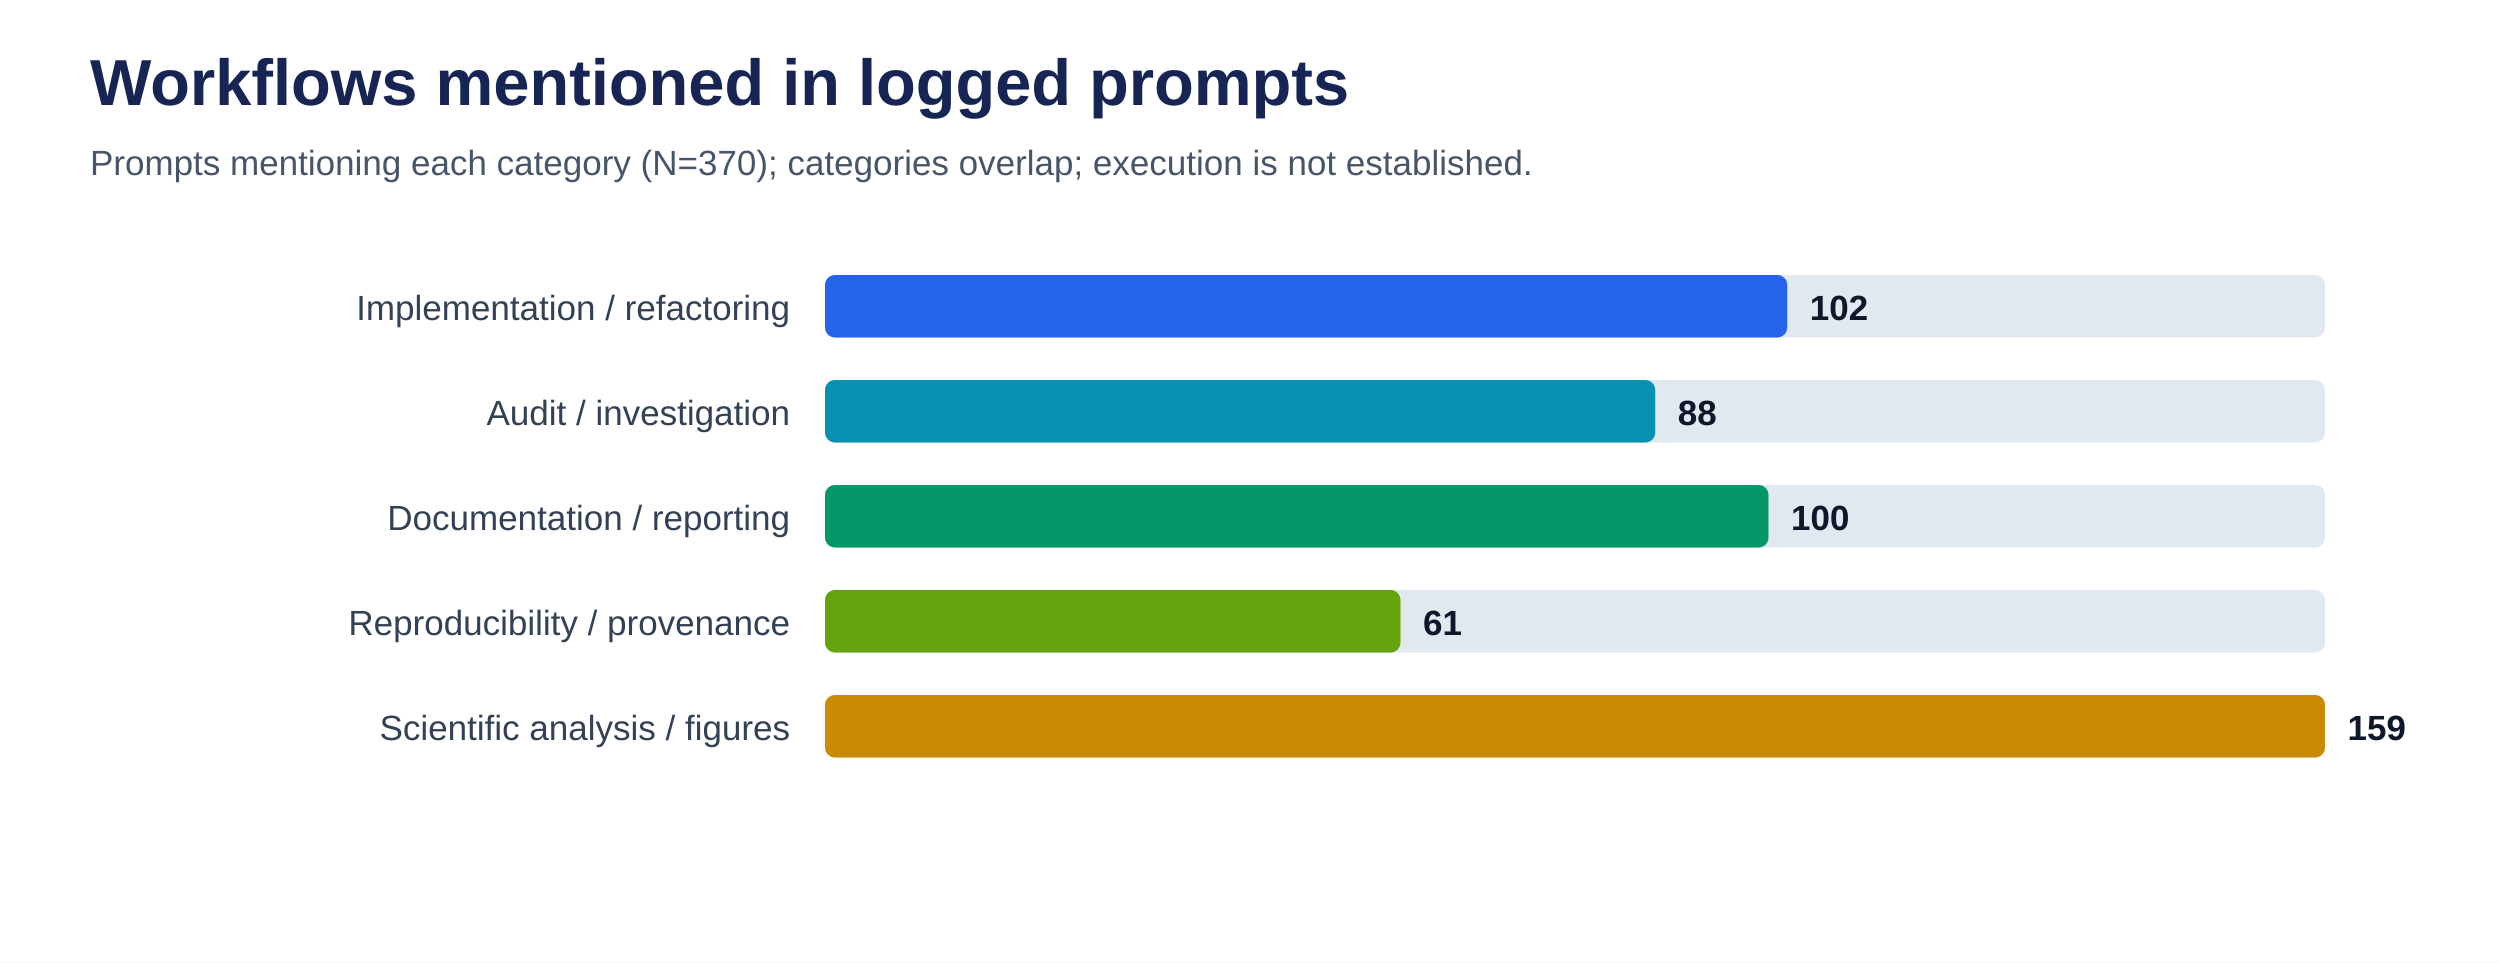
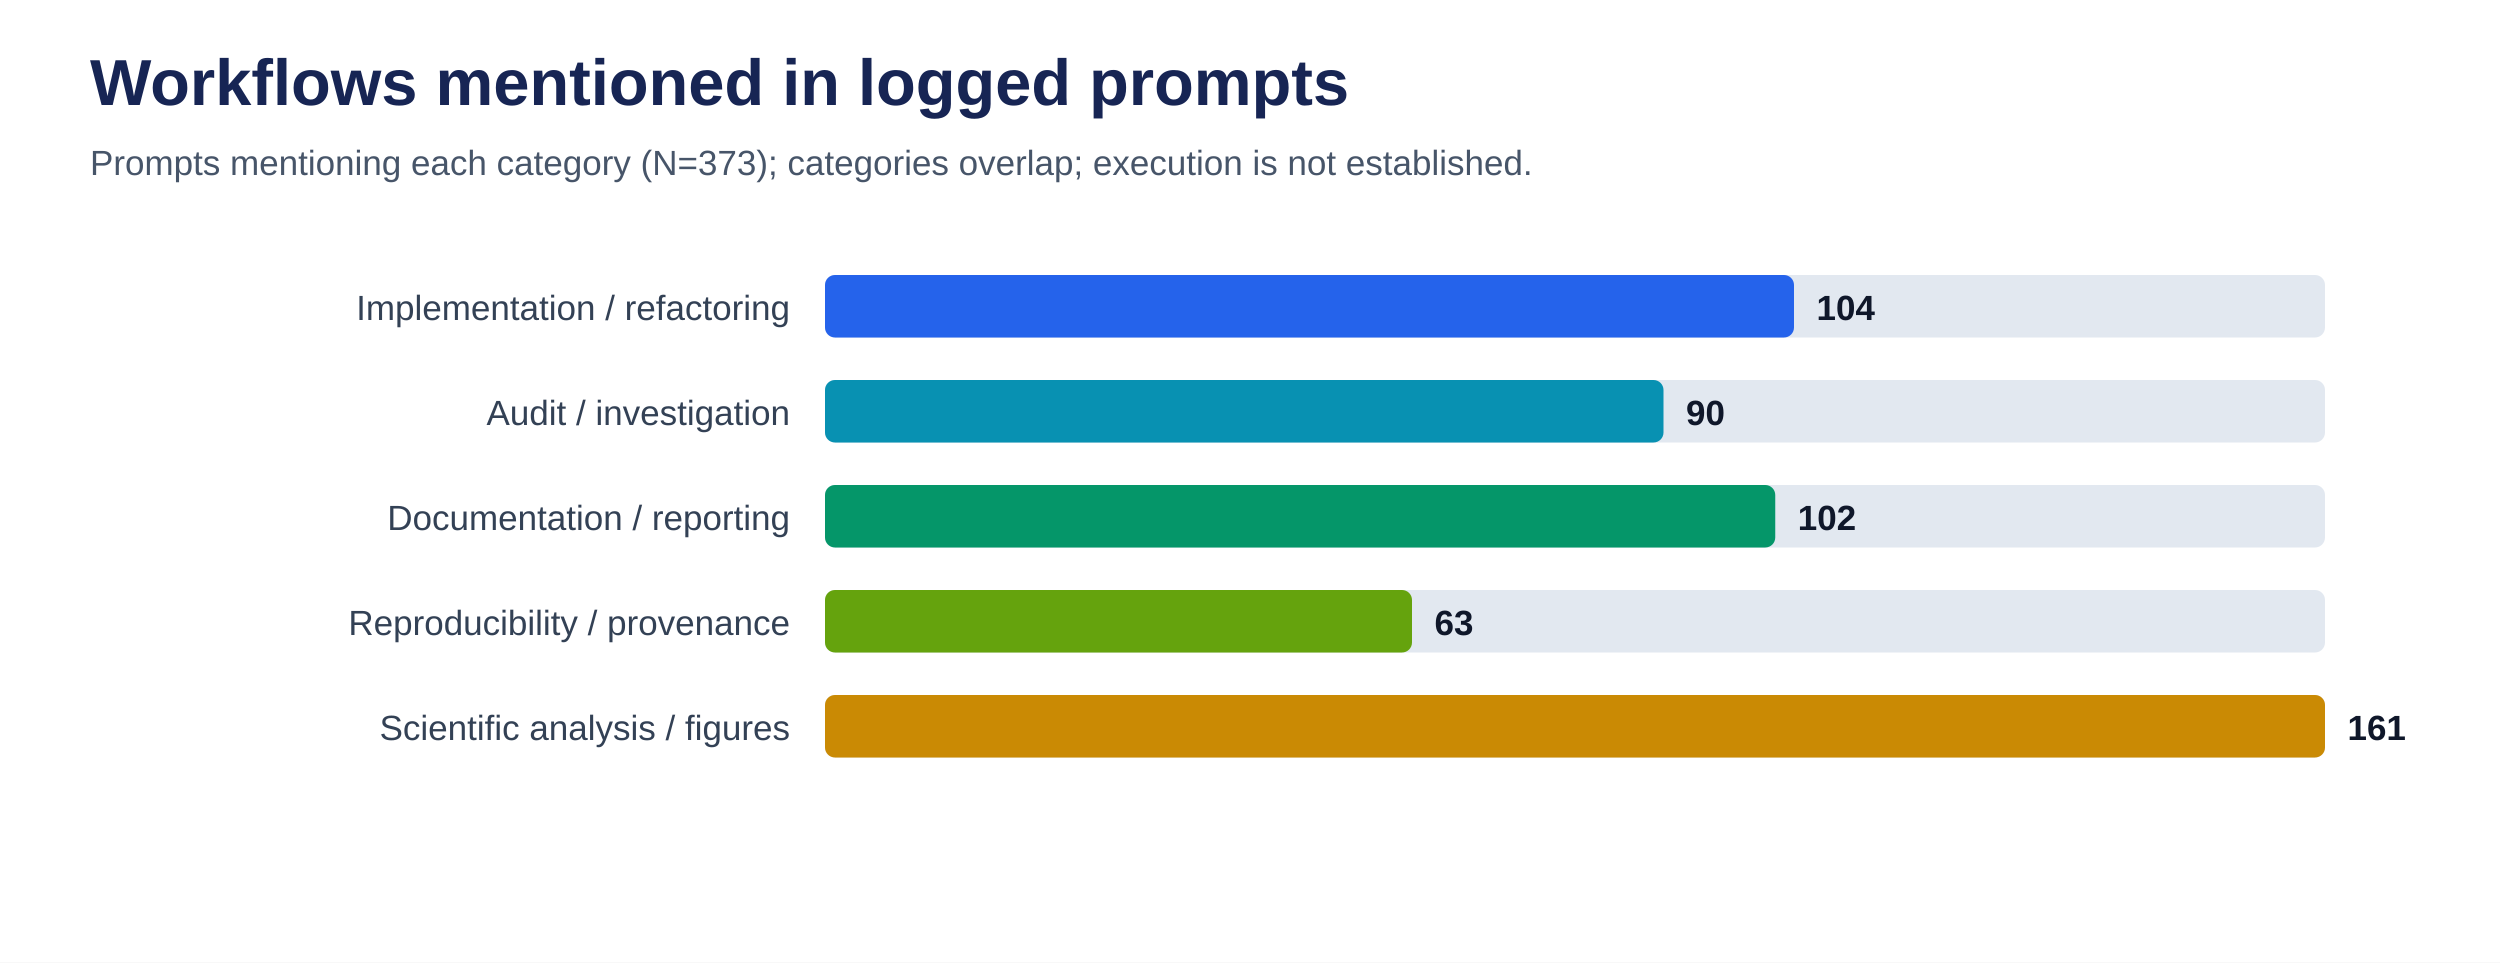
<svg xmlns="http://www.w3.org/2000/svg" viewBox="0 0 1000 385" role="img" aria-labelledby="title desc">
  <rect width="100%" height="100%" fill="#ffffff" />
  <text x="36" y="42" font-family="Arial, sans-serif" font-size="26" font-weight="700" fill="#172554">Workflows mentioned in logged prompts</text>
-   <text x="36" y="70" font-family="Arial, sans-serif" font-size="14" fill="#475569">Prompts mentioning each category (N=370); categories overlap; execution is not established.</text>
+   <text x="36" y="70" font-family="Arial, sans-serif" font-size="14" fill="#475569">Prompts mentioning each category (N=373); categories overlap; execution is not established.</text>
  <text x="316" y="128" text-anchor="end" font-family="Arial, sans-serif" font-size="14" fill="#334155">Implementation / refactoring</text>
  <rect x="330" y="110" width="600" height="25" rx="4" fill="#e2e8f0" />
-   <rect x="330" y="110" width="384.9" height="25" rx="4" fill="#2563eb" />
-   <text x="723.9" y="128" font-family="Arial, sans-serif" font-size="14" font-weight="700" fill="#0f172a">102</text>
+   <rect x="330" y="110" width="387.6" height="25" rx="4" fill="#2563eb" />
+   <text x="726.6" y="128" font-family="Arial, sans-serif" font-size="14" font-weight="700" fill="#0f172a">104</text>
  <text x="316" y="170" text-anchor="end" font-family="Arial, sans-serif" font-size="14" fill="#334155">Audit / investigation</text>
  <rect x="330" y="152" width="600" height="25" rx="4" fill="#e2e8f0" />
-   <rect x="330" y="152" width="332.1" height="25" rx="4" fill="#0891b2" />
-   <text x="671.1" y="170" font-family="Arial, sans-serif" font-size="14" font-weight="700" fill="#0f172a">88</text>
+   <rect x="330" y="152" width="335.4" height="25" rx="4" fill="#0891b2" />
+   <text x="674.4" y="170" font-family="Arial, sans-serif" font-size="14" font-weight="700" fill="#0f172a">90</text>
  <text x="316" y="212" text-anchor="end" font-family="Arial, sans-serif" font-size="14" fill="#334155">Documentation / reporting</text>
  <rect x="330" y="194" width="600" height="25" rx="4" fill="#e2e8f0" />
-   <rect x="330" y="194" width="377.4" height="25" rx="4" fill="#059669" />
-   <text x="716.4" y="212" font-family="Arial, sans-serif" font-size="14" font-weight="700" fill="#0f172a">100</text>
+   <rect x="330" y="194" width="380.1" height="25" rx="4" fill="#059669" />
+   <text x="719.1" y="212" font-family="Arial, sans-serif" font-size="14" font-weight="700" fill="#0f172a">102</text>
  <text x="316" y="254" text-anchor="end" font-family="Arial, sans-serif" font-size="14" fill="#334155">Reproducibility / provenance</text>
  <rect x="330" y="236" width="600" height="25" rx="4" fill="#e2e8f0" />
-   <rect x="330" y="236" width="230.2" height="25" rx="4" fill="#65a30d" />
-   <text x="569.2" y="254" font-family="Arial, sans-serif" font-size="14" font-weight="700" fill="#0f172a">61</text>
+   <rect x="330" y="236" width="234.8" height="25" rx="4" fill="#65a30d" />
+   <text x="573.8" y="254" font-family="Arial, sans-serif" font-size="14" font-weight="700" fill="#0f172a">63</text>
  <text x="316" y="296" text-anchor="end" font-family="Arial, sans-serif" font-size="14" fill="#334155">Scientific analysis / figures</text>
  <rect x="330" y="278" width="600" height="25" rx="4" fill="#e2e8f0" />
  <rect x="330" y="278" width="600.0" height="25" rx="4" fill="#ca8a04" />
-   <text x="939.0" y="296" font-family="Arial, sans-serif" font-size="14" font-weight="700" fill="#0f172a">159</text>
+   <text x="939.0" y="296" font-family="Arial, sans-serif" font-size="14" font-weight="700" fill="#0f172a">161</text>
</svg>
